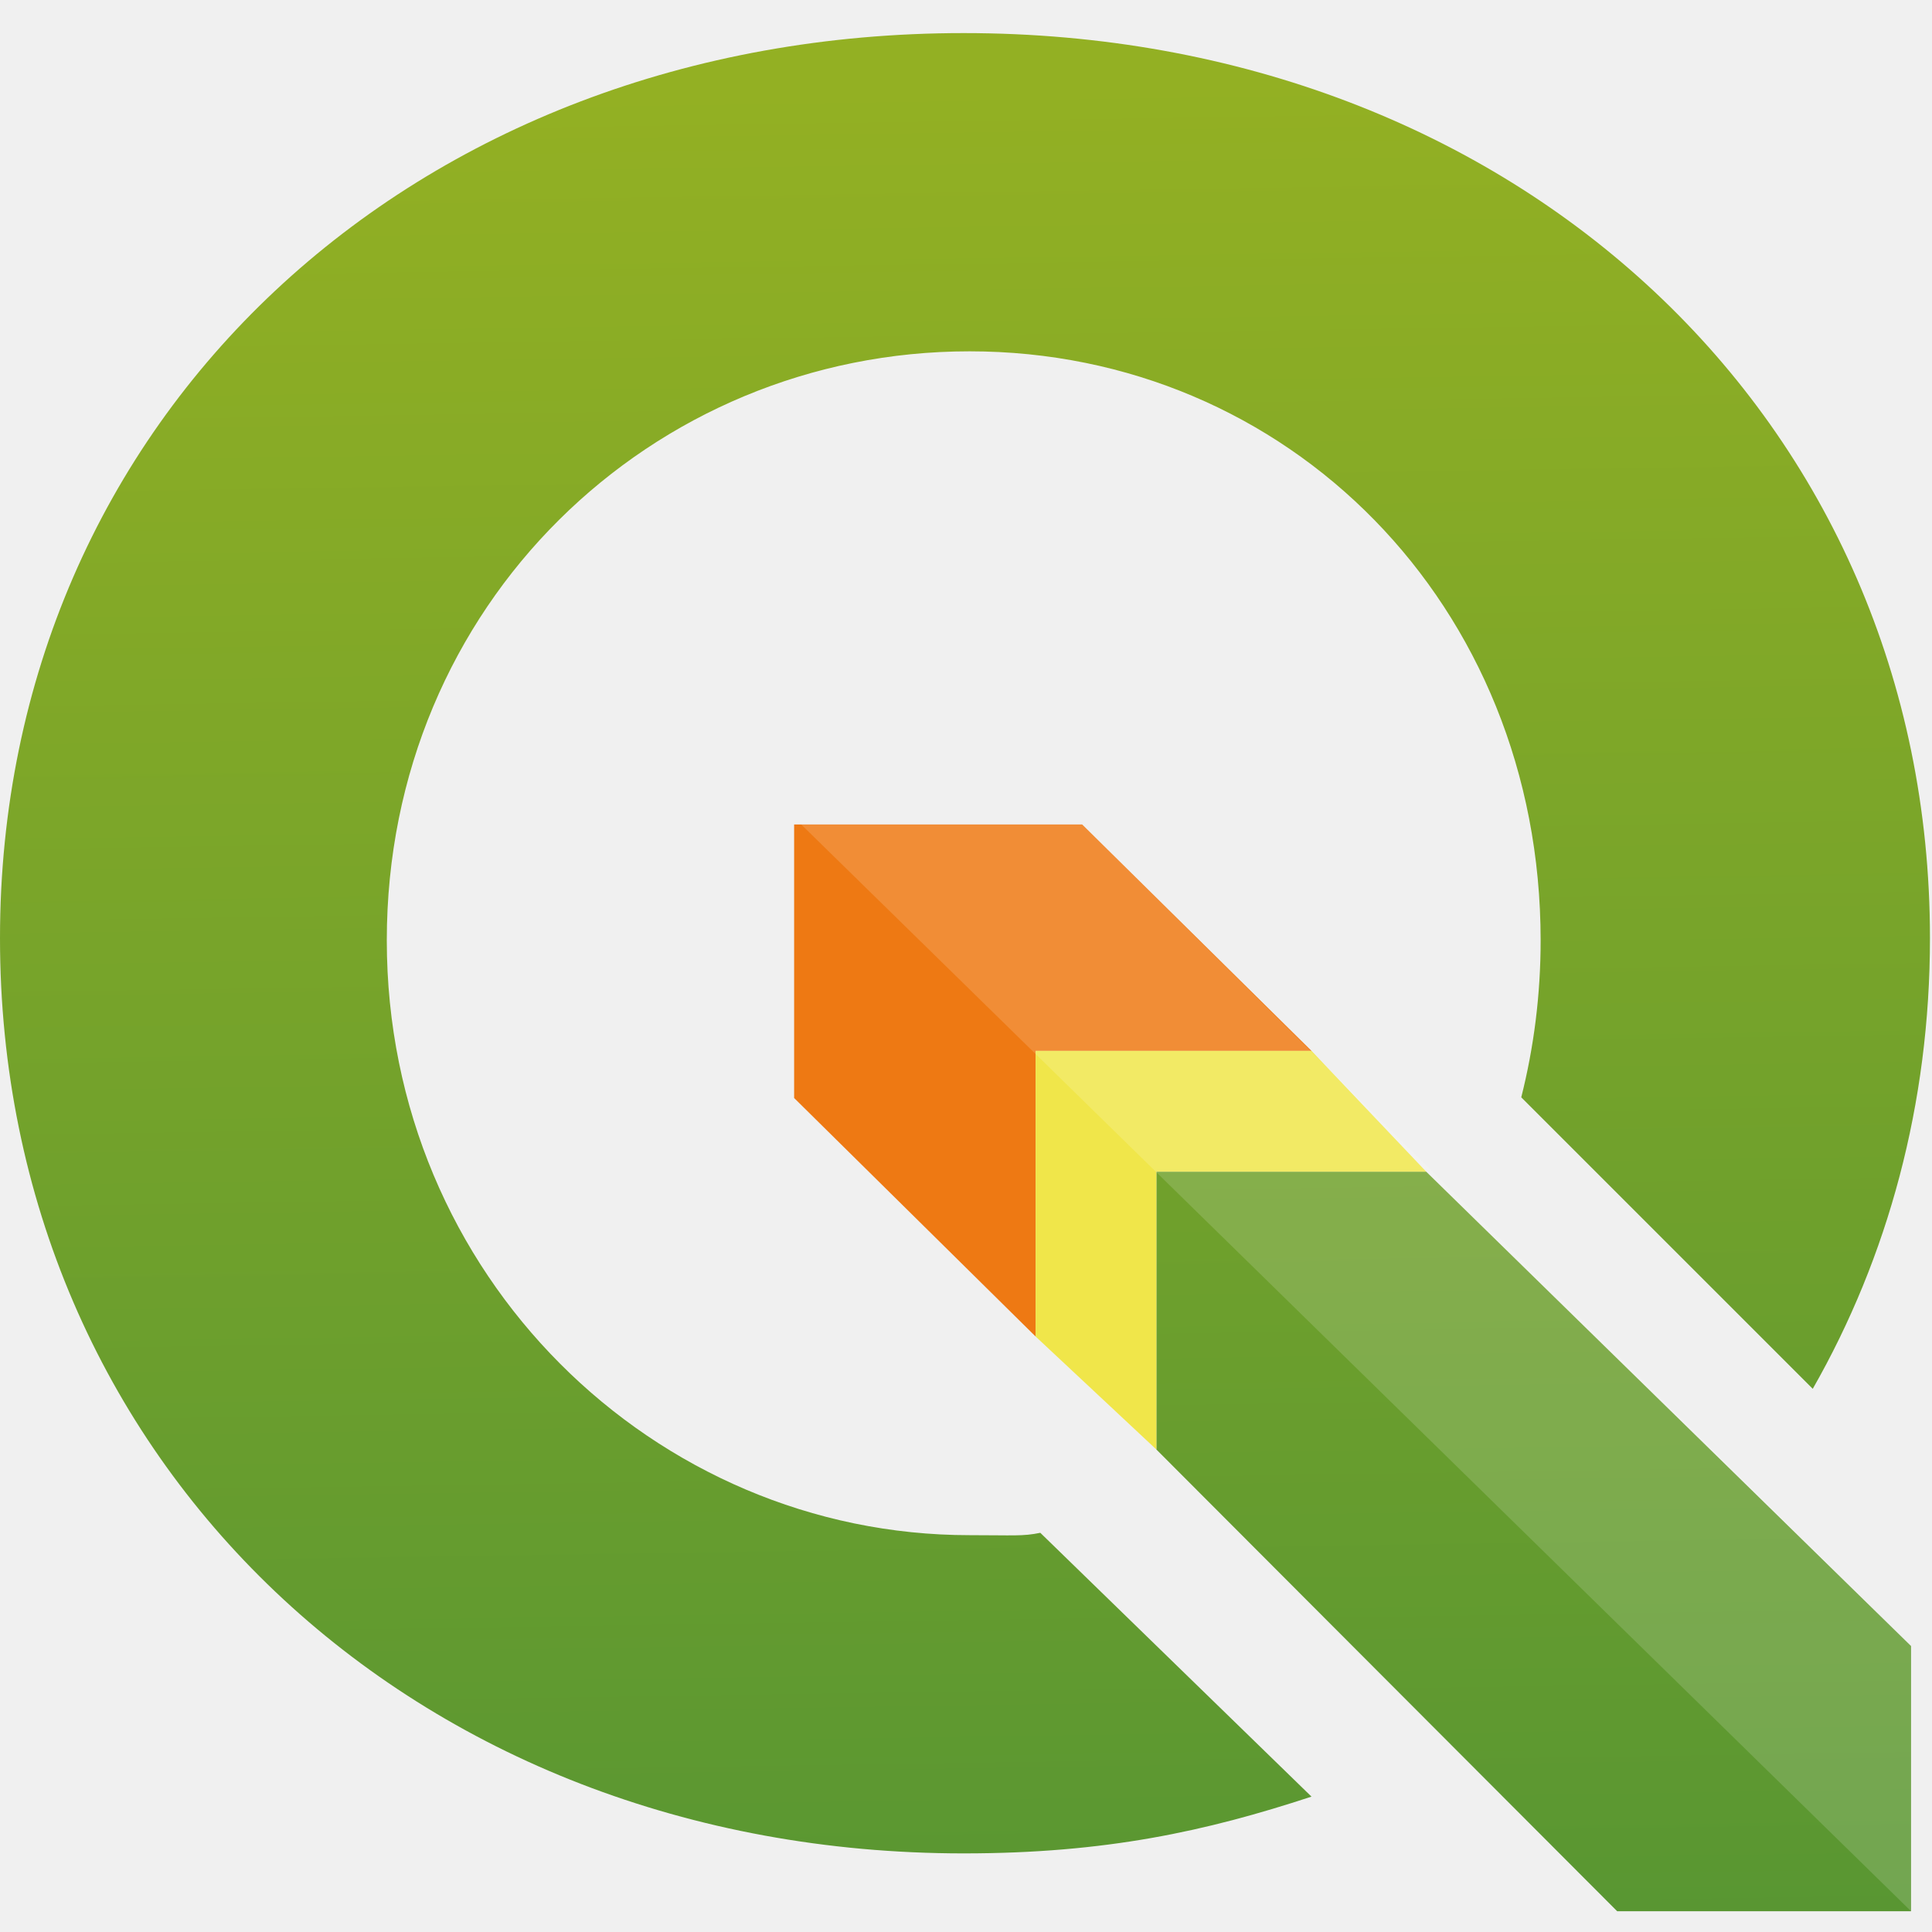
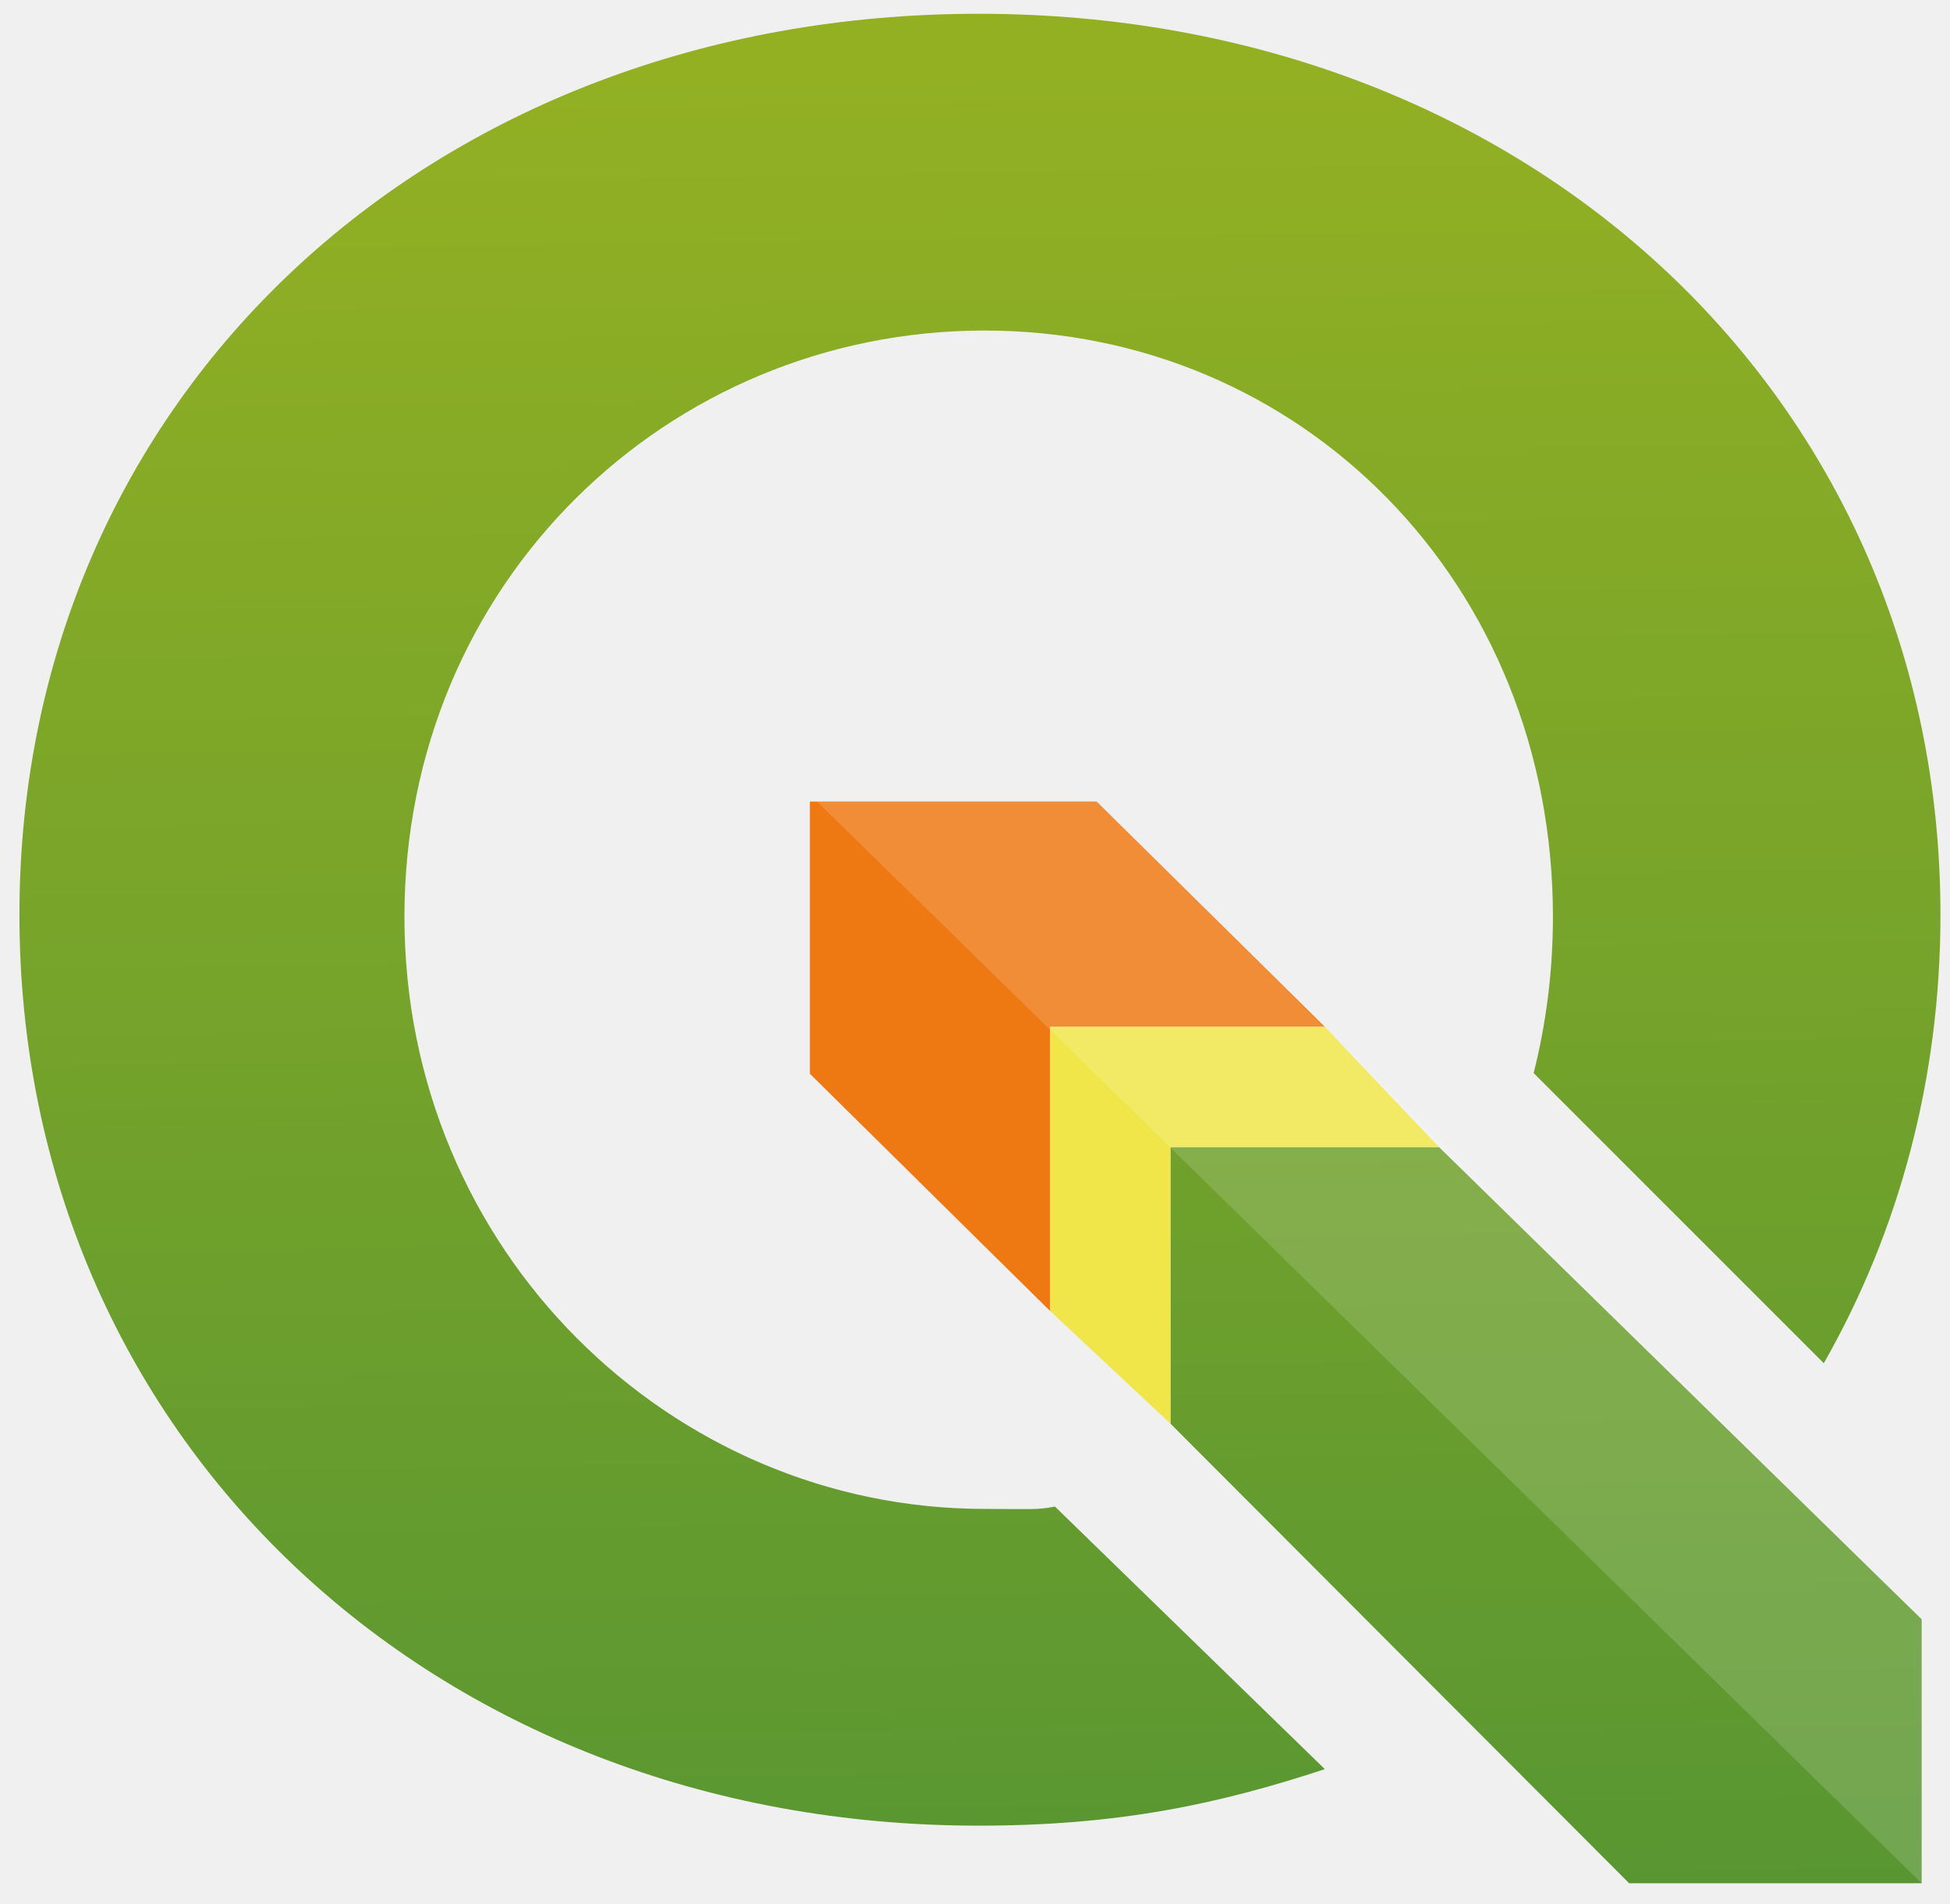
- <svg xmlns="http://www.w3.org/2000/svg" version="1.1" id="Layer_1" x="0px" y="0px" width="128px" height="128px" viewBox="0 0 128 128" enable-background="new 0 0 128 128" xml:space="preserve">
-   <polygon fill="#EE7913" points="68.613,69.625 86.891,69.625 71.697,54.625 52.613,54.625 52.613,72.746 68.613,88.548 " />
-   <linearGradient id="SVGID_1_" gradientUnits="userSpaceOnUse" x1="402.524" y1="-220.871" x2="400.648" y2="-97.502" gradientTransform="matrix(1 0 0 -1 -300.5195 -92.5547)">
-     <stop offset="0" style="stop-color:#589632" />
-     <stop offset="1" style="stop-color:#93B023" />
+ <svg xmlns="http://www.w3.org/2000/svg" version="1.1" id="Layer_1" x="0px" y="0px" width="336" height="328" viewBox="0 0 336 328" enable-background="new 0 0 128 128" xml:space="preserve">
+   <defs id="defs953" />
+   <polygon fill="#ee7913" points="71.697,54.625 52.613,54.625 52.613,72.746 68.613,88.548 68.613,69.625 86.891,69.625 " id="polygon930" transform="matrix(2.588706,0,0,2.588706,3.349398,-3.301722)" />
+   <linearGradient id="SVGID_1_" gradientUnits="userSpaceOnUse" x1="402.524" y1="-220.871" x2="400.648" y2="-97.502" gradientTransform="matrix(1,0,0,-1,-300.5195,-92.5547)">
+     <stop offset="0" style="stop-color:#589632" id="stop932" />
+     <stop offset="1" style="stop-color:#93B023" id="stop934" />
  </linearGradient>
-   <polygon fill="url(#SVGID_1_)" points="126.613,109.057 94.488,77.625 76.613,77.625 76.613,96.033 107.143,126.625   126.613,126.625 " />
-   <polygon fill="#F0E64A" points="76.613,77.625 94.488,77.625 86.891,69.625 68.613,69.625 68.613,88.548 76.613,96.033 " />
-   <linearGradient id="SVGID_2_" gradientUnits="userSpaceOnUse" x1="365.462" y1="-221.145" x2="363.592" y2="-98.227" gradientTransform="matrix(1 0 0 -1 -300.5195 -92.5547)">
-     <stop offset="0" style="stop-color:#589632" />
-     <stop offset="1" style="stop-color:#93B023" />
+   <polygon fill="url(#SVGID_1_)" points="76.613,77.625 76.613,96.033 107.143,126.625 126.613,126.625 126.613,109.057 94.488,77.625 " id="polygon937" style="fill:url(#SVGID_1_)" transform="matrix(2.588706,0,0,2.588706,3.349398,-3.301722)" />
+   <polygon fill="#f0e64a" points="86.891,69.625 68.613,69.625 68.613,88.548 76.613,96.033 76.613,77.625 94.488,77.625 " id="polygon939" transform="matrix(2.588706,0,0,2.588706,3.349398,-3.301722)" />
+   <linearGradient id="SVGID_2_" gradientUnits="userSpaceOnUse" x1="365.462" y1="-221.145" x2="363.592" y2="-98.227" gradientTransform="matrix(2.588707,0,0,-2.588707,-774.6074,-242.8987)">
+     <stop offset="0" style="stop-color:#589632" id="stop941" />
+     <stop offset="1" style="stop-color:#93B023" id="stop943" />
  </linearGradient>
-   <path fill="url(#SVGID_2_)" d="M68.923,101.552c-1.165,0.242-1.769,0.157-4.685,0.157c-20.866,0-38.612-17.158-38.612-39.406  c0-22.248,17.551-39.027,38.612-39.027s37.833,16.78,37.833,39.027c0,3.619-0.451,7.099-1.284,10.398L120.1,92.012  c4.979-8.726,7.765-18.869,7.765-29.857c0-34.289-27.363-59.963-64.016-59.963C27.363,2.191,0,27.696,0,62.154  c0,34.625,27.363,60.638,63.848,60.638c9.417,0,16.069-1.469,23.042-3.761L68.923,101.552z" />
-   <polygon opacity="0.15" fill="#FFFFFF" enable-background="new    " points="53.083,54.625 71.697,54.625 126.613,109.057   126.613,126.625 " />
+   <path fill="url(#SVGID_2_)" d="m 181.771,259.587 c -3.016,0.626 -4.579,0.406 -12.128,0.406 -54.016,0 -99.955,-44.417 -99.955,-102.011 0,-57.594 45.434,-101.029 99.955,-101.029 54.521,0 97.939,43.438 97.939,101.029 0,9.369 -1.168,18.377 -3.324,26.917 l 49.996,49.991 c 12.889,-22.589 20.101,-48.846 20.101,-77.291 C 334.354,68.835 263.52,2.373 168.636,2.373 74.184,2.37 3.349,68.395 3.349,157.597 c 0,89.634 70.835,156.974 165.284,156.974 24.378,0 41.598,-3.803 59.649,-9.736 z" id="path946" style="fill:url(#SVGID_2_);stroke-width:2.589" />
+   <polygon opacity="0.15" fill="#ffffff" enable-background="new    " points="126.613,109.057 126.613,126.625 53.083,54.625 71.697,54.625 " id="polygon948" transform="matrix(2.588706,0,0,2.588706,3.349398,-3.301722)" />
</svg>
